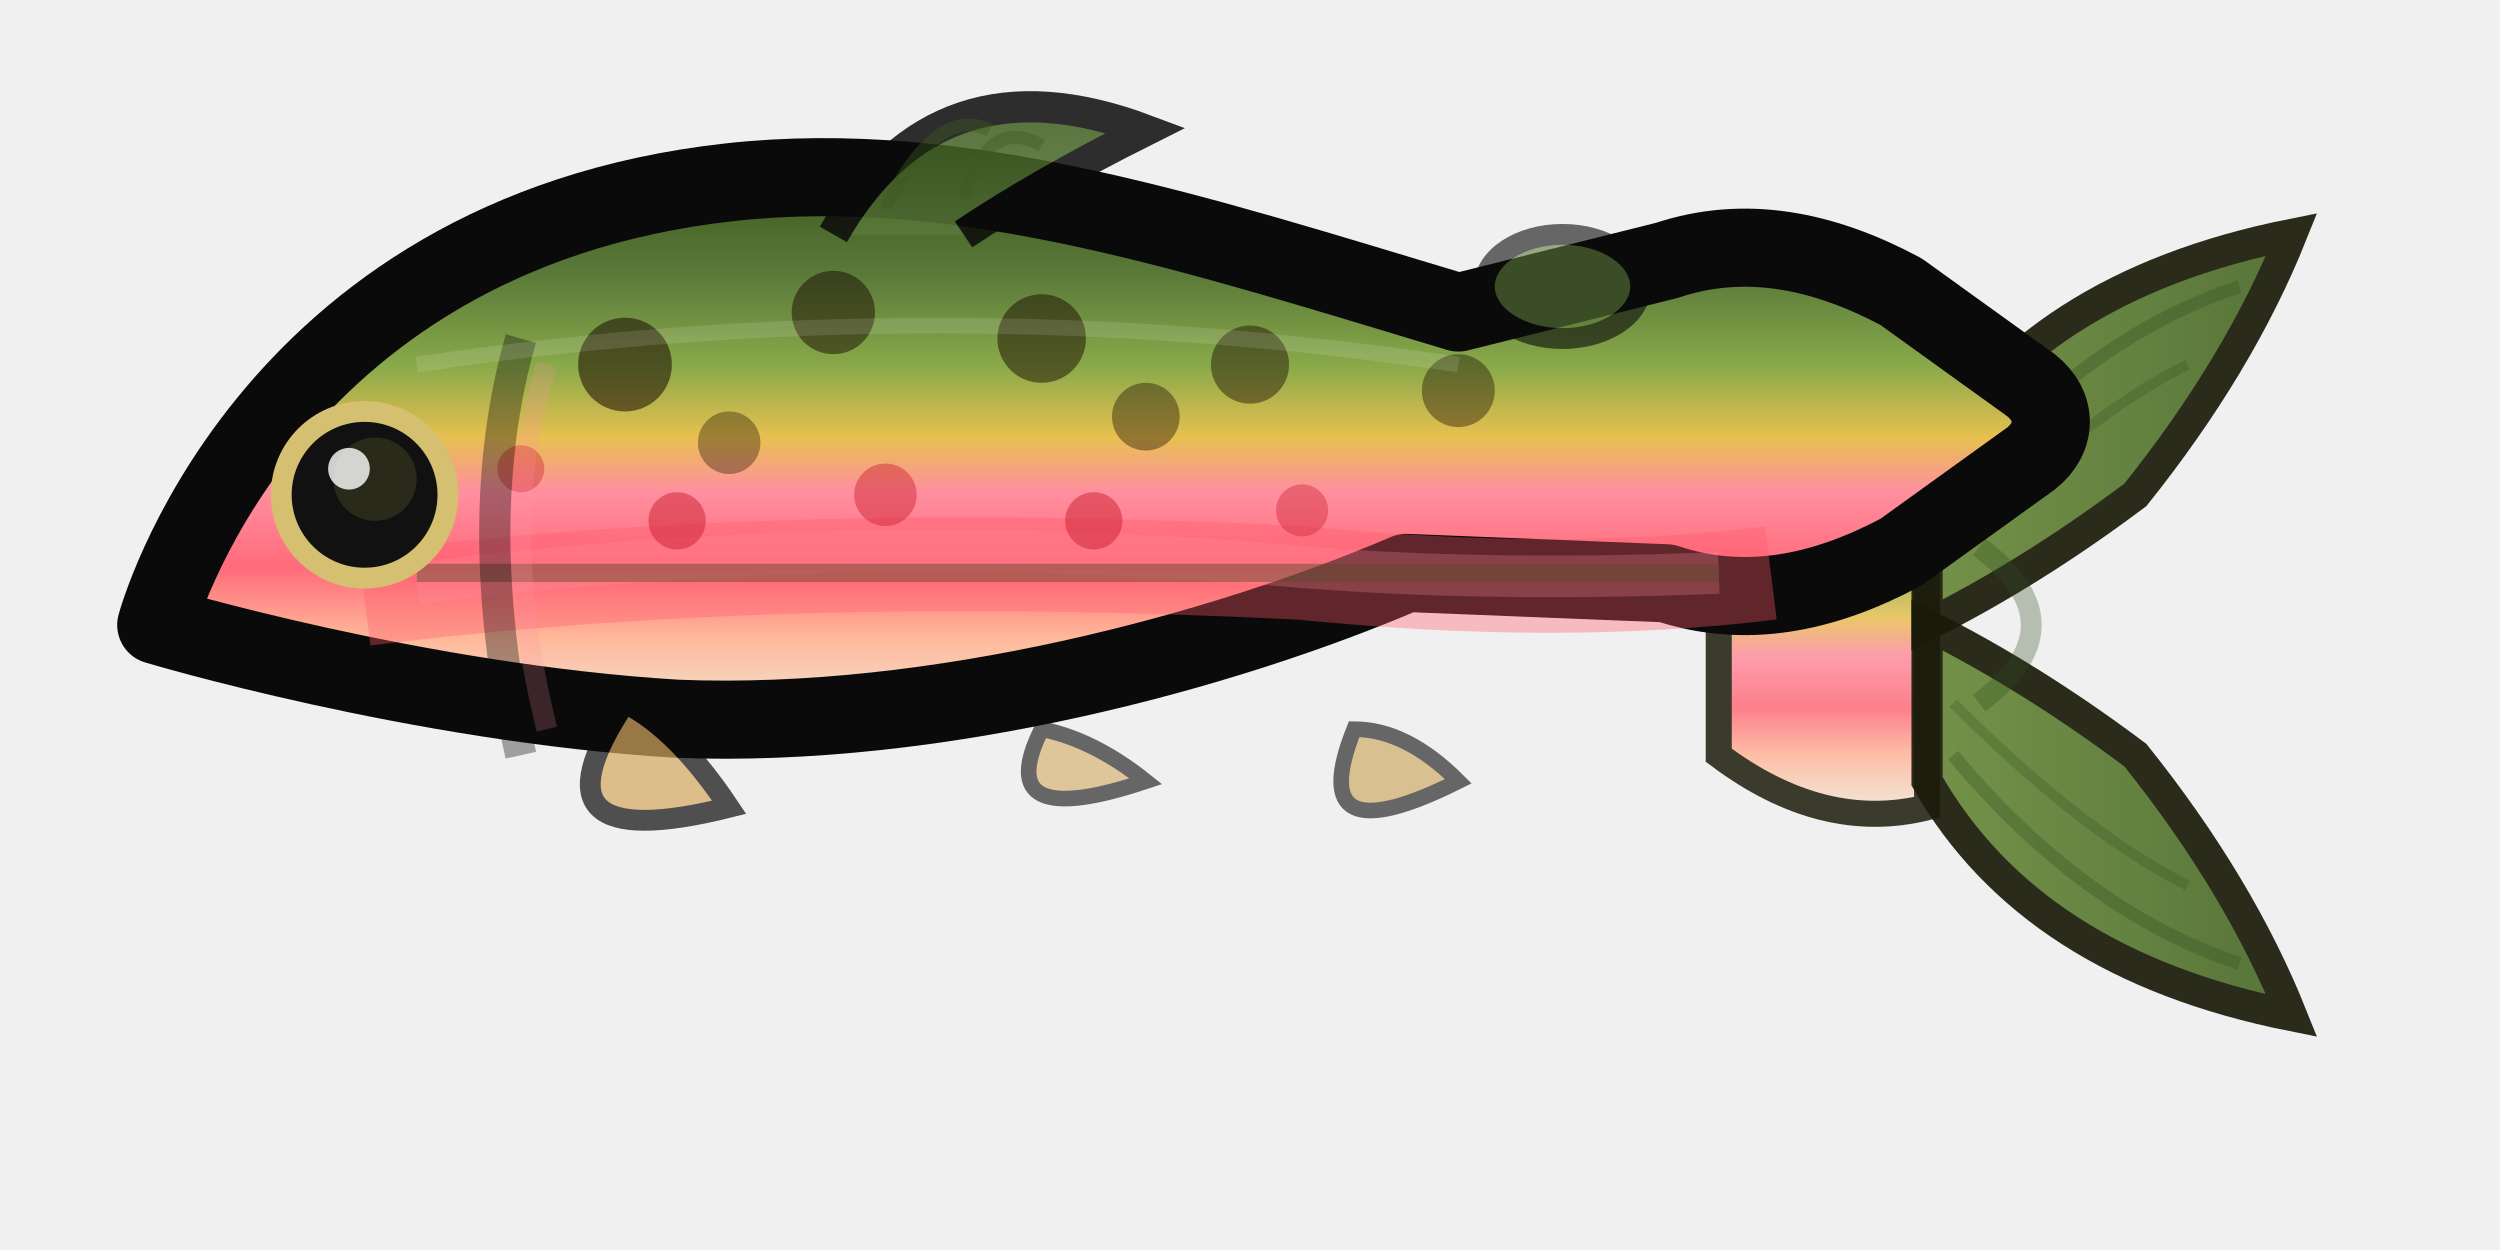
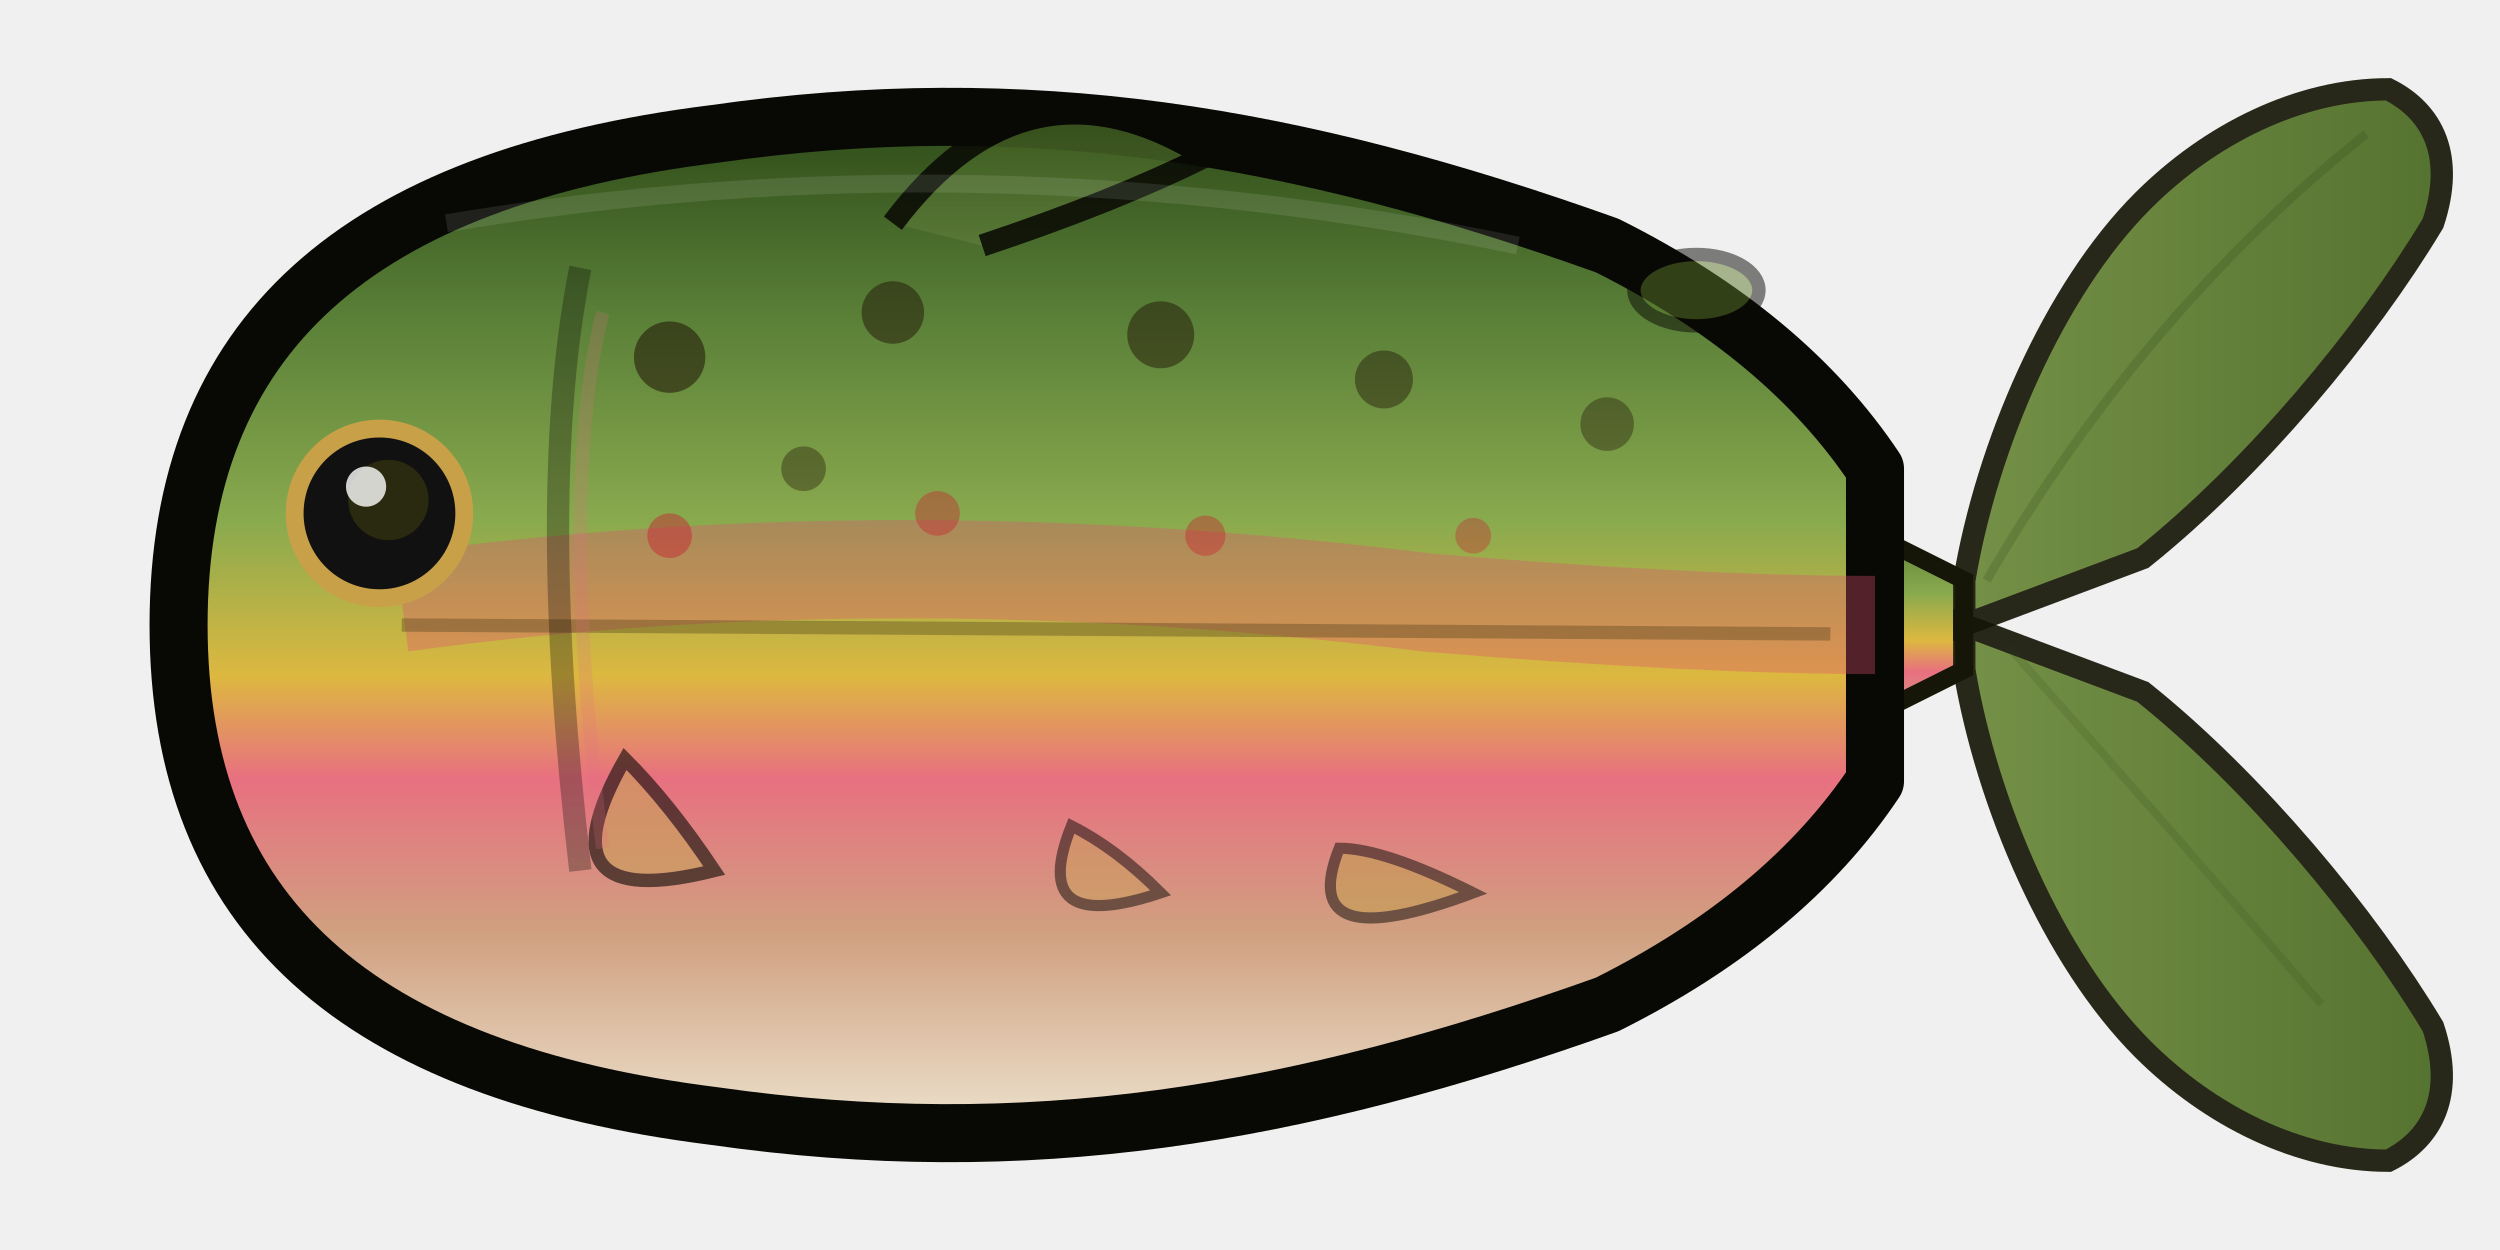
- <svg xmlns="http://www.w3.org/2000/svg" width="48" height="24" viewBox="0 0 48 24">
+ <svg xmlns="http://www.w3.org/2000/svg" viewBox="0 0 56 28">
  <defs>
    <linearGradient id="troutBody" x1="0" y1="0" x2="0" y2="1">
-       <stop offset="0%" stop-color="#3d5a1e" />
-       <stop offset="18%" stop-color="#5a7a3a" />
-       <stop offset="35%" stop-color="#8aaa4a" />
-       <stop offset="48%" stop-color="#e8c050" />
-       <stop offset="58%" stop-color="#ff8fa0" />
-       <stop offset="72%" stop-color="#ff6b7a" />
-       <stop offset="85%" stop-color="#ffb89a" />
-       <stop offset="100%" stop-color="#f0e8d8" />
+       <stop offset="0%" stop-color="#2d4a18" />
+       <stop offset="20%" stop-color="#5a8038" />
+       <stop offset="40%" stop-color="#8aaa4e" />
+       <stop offset="55%" stop-color="#ddb840" />
+       <stop offset="65%" stop-color="#e87080" />
+       <stop offset="80%" stop-color="#d0a080" />
+       <stop offset="100%" stop-color="#ede4d0" />
    </linearGradient>
    <linearGradient id="tailFin" x1="0" y1="0" x2="1" y2="0">
-       <stop offset="0%" stop-color="#6a8a3a" />
-       <stop offset="100%" stop-color="#4a6a2a" />
+       <stop offset="0%" stop-color="#6a8838" />
+       <stop offset="100%" stop-color="#486820" />
    </linearGradient>
    <linearGradient id="dorsalFin" x1="0" y1="1" x2="0" y2="0">
-       <stop offset="0%" stop-color="#5a7a3a" />
+       <stop offset="0%" stop-color="#5a7a38" />
      <stop offset="100%" stop-color="#3d5a1e" />
    </linearGradient>
  </defs>
  <g>
-     <animateTransform attributeName="transform" type="translate" values="0,0; 0.3,-0.12; 0.1,0; -0.2,0.12; 0,0" dur="2.6s" repeatCount="indefinite" />
+     <animateTransform attributeName="transform" type="translate" values="0,0; 0.3,-0.1; 0,0; -0.2,0.1; 0,0" dur="2.6s" repeatCount="indefinite" />
    <g>
-       <animateTransform attributeName="transform" type="rotate" values="0 34 12; 5 34 12; 0 34 12; -5 34 12; 0 34 12" dur="0.9s" repeatCount="indefinite" />
-       <path d="M33 9.5 Q35 8 37 8.5 L37 15.5 Q35 16 33 14.5 Z" fill="url(#troutBody)" stroke="#1a1a0a" stroke-width="0.5" opacity="0.85" />
+       <animateTransform attributeName="transform" type="rotate" values="0 40 14; 5 40 14; 0 40 14; -5 40 14; 0 40 14" dur="0.9s" repeatCount="indefinite" />
+       <path d="M39,10.5 Q42,12 44,13 L44,15 Q42,16 39,17.5" fill="url(#troutBody)" stroke="#161608" stroke-width="0.4" />
      <g>
-         <animateTransform attributeName="transform" type="rotate" values="0 37 12; 8 37 12; 2 37 12; -8 37 12; -2 37 12; 0 37 12" dur="0.7s" repeatCount="indefinite" />
-         <path d="M37 9 Q39 5.5 44 4.5 Q43 7 41 9.5 Q39 11 37 12Z" fill="url(#tailFin)" stroke="#1a1a0a" stroke-width="0.6" opacity="0.92" />
-         <path d="M37 12 Q39 13 41 14.5 Q43 17 44 19.5 Q39 18.5 37 15Z" fill="url(#tailFin)" stroke="#1a1a0a" stroke-width="0.6" opacity="0.92" />
-         <path d="M38 10.5 Q40 12 38 13.5" stroke="#2a4a1a" stroke-width="0.4" fill="none" opacity="0.3" />
-         <path d="M37.5 9.5 Q40 6.5 43 5.5" stroke="#2a4a1a" stroke-width="0.25" fill="none" opacity="0.3" />
-         <path d="M37.5 10.5 Q40 8 42 7" stroke="#2a4a1a" stroke-width="0.2" fill="none" opacity="0.25" />
-         <path d="M37.5 13.5 Q40 16 42 17" stroke="#2a4a1a" stroke-width="0.2" fill="none" opacity="0.25" />
-         <path d="M37.5 14.5 Q40 17.5 43 18.5" stroke="#2a4a1a" stroke-width="0.25" fill="none" opacity="0.3" />
+         <animateTransform attributeName="transform" type="rotate" values="0 44 14; 6 44 14; 0 44 14; -6 44 14; 0 44 14" dur="0.65s" repeatCount="indefinite" />
+         <path d="M44,13 C44.5,10 46,6.5 48,4.5 C49.5,3 51.5,2 53.5,2 C54.5,2.5 55,3.5 54.5,5 C53,7.5 50.5,10.5 48,12.5 L44,14 Z" fill="url(#tailFin)" stroke="#161608" stroke-width="0.5" opacity="0.92" />
+         <path d="M44,14 L48,15.5 C50.5,17.5 53,20.5 54.5,23 C55,24.5 54.5,25.5 53.5,26 C51.5,26 49.5,25 48,23.5 C46,21.5 44.5,18 44,15 Z" fill="url(#tailFin)" stroke="#161608" stroke-width="0.5" opacity="0.92" />
+         <path d="M44.5,13 Q48,7 53,3" stroke="#2a4012" stroke-width="0.2" fill="none" opacity="0.2" />
+         <path d="M45,14.5 Q49,19 52,22.5" stroke="#2a4012" stroke-width="0.18" fill="none" opacity="0.15" />
      </g>
    </g>
-     <path d="M3 12C3 12 5 4.5 14 3.5c4.5-.5 9 1 14 2.5l4-1c1.5-.5 3-.2 4.5.6l2.5 1.8c.5.4.5 1 0 1.4l-2.5 1.8c-1.5.8-3 1.1-4.5.6L27 11c-3.5 1.5-9 3-14 2.8C8 13.5 3 12 3 12z" fill="url(#troutBody)" stroke="#0a0a0a" stroke-width="1.5" stroke-linejoin="round">
-       <animate attributeName="d" dur="1.8s" repeatCount="indefinite" values="M3 12C3 12 5 4.5 14 3.5c4.5-.5 9 1 14 2.5l4-1c1.5-.5 3-.2 4.5.6l2.5 1.8c.5.4.5 1 0 1.4l-2.5 1.8c-1.5.8-3 1.1-4.5.6L27 11c-3.5 1.5-9 3-14 2.8C8 13.5 3 12 3 12z;                M3 12C3 12 5 4.8 14 3.8c4.5-.5 9 0.8 14 2.2l4-0.8c1.5-.5 3-.2 4.5.6l2.5 1.6c.5.4.5 1 0 1.4l-2.5 1.6c-1.5.8-3 1.1-4.5.6L27 10.8c-3.5 1.3-9 2.8-14 2.5C8 13 3 12 3 12z;                M3 12C3 12 5 4.5 14 3.5c4.5-.5 9 1 14 2.5l4-1c1.5-.5 3-.2 4.5.6l2.5 1.8c.5.4.5 1 0 1.4l-2.5 1.8c-1.5.8-3 1.1-4.5.6L27 11c-3.5 1.5-9 3-14 2.8C8 13.5 3 12 3 12z;                M3 12C3 12 5 4.2 14 3.2c4.5-.5 9 1.2 14 2.8l4-1.2c1.5-.5 3-.2 4.5.6l2.5 2c.5.4.5 1 0 1.4l-2.5 2c-1.5.8-3 1.1-4.5.6L27 11.2c-3.5 1.7-9 3.2-14 3C8 14 3 12 3 12z;                M3 12C3 12 5 4.5 14 3.5c4.5-.5 9 1 14 2.5l4-1c1.5-.5 3-.2 4.5.6l2.5 1.8c.5.4.5 1 0 1.4l-2.5 1.8c-1.5.8-3 1.1-4.5.6L27 11c-3.5 1.5-9 3-14 2.8C8 13.5 3 12 3 12z" />
+     <path d="M4,14 C4,7.5 8,4 16,3 C23,2 29,3 36,5.5 Q40,7.5 42,10.5 L42,17.5 Q40,20.5 36,22.5 C29,25 23,26 16,25 C8,24 4,20.5 4,14 Z" fill="url(#troutBody)" stroke="#080804" stroke-width="1.3" stroke-linejoin="round">
+       <animate attributeName="d" dur="2s" repeatCount="indefinite" values="M4,14 C4,7.5 8,4 16,3 C23,2 29,3 36,5.5 Q40,7.5 42,10.5 L42,17.5 Q40,20.5 36,22.5 C29,25 23,26 16,25 C8,24 4,20.5 4,14 Z;                M4,14 C4,8 8,4.5 16,3.5 C23,2.5 29,3.3 36,5.8 Q40,7.8 42,11 L42,17 Q40,20 36,22 C29,24.5 23,25.5 16,24.5 C8,23.5 4,20 4,14 Z;                M4,14 C4,7.5 8,4 16,3 C23,2 29,3 36,5.5 Q40,7.5 42,10.5 L42,17.5 Q40,20.5 36,22.5 C29,25 23,26 16,25 C8,24 4,20.5 4,14 Z" />
    </path>
-     <path d="M7 11.5 Q15 10.5 25 11 Q30 11.5 34 11" stroke="#ff5a6a" stroke-width="1.8" fill="none" opacity="0.35" />
-     <path d="M8 11.2 Q16 10.2 24 10.8 Q28 11.2 33 11" stroke="#ff8fa0" stroke-width="0.8" fill="none" opacity="0.25" />
-     <path d="M8 11h25" stroke="#5a4a2a" stroke-width="0.35" opacity="0.45" />
-     <circle cx="12" cy="7" r="0.9" fill="#1a0a00" opacity="0.55" />
-     <circle cx="16" cy="6" r="0.8" fill="#1a0a00" opacity="0.5" />
-     <circle cx="20" cy="6.5" r="0.85" fill="#1a0a00" opacity="0.5" />
-     <circle cx="24" cy="7" r="0.75" fill="#1a0a00" opacity="0.45" />
-     <circle cx="28" cy="7.5" r="0.7" fill="#1a0a00" opacity="0.4" />
-     <circle cx="14" cy="8.5" r="0.6" fill="#1a0a00" opacity="0.35" />
-     <circle cx="22" cy="8" r="0.65" fill="#1a0a00" opacity="0.4" />
-     <circle cx="13" cy="10" r="0.55" fill="#cc2030" opacity="0.5" />
-     <circle cx="17" cy="9.5" r="0.6" fill="#cc2030" opacity="0.45" />
-     <circle cx="21" cy="10" r="0.55" fill="#cc2030" opacity="0.5" />
-     <circle cx="25" cy="9.8" r="0.5" fill="#cc2030" opacity="0.4" />
-     <circle cx="10" cy="9" r="0.45" fill="#cc2030" opacity="0.4" />
+     <path d="M9,13.5 Q20,12 32,13.5 Q38,14 42,14" stroke="#e05070" stroke-width="2.2" fill="none" opacity="0.35" />
+     <path d="M9,14 L41,14.2" stroke="#483818" stroke-width="0.3" opacity="0.35" />
+     <circle cx="15" cy="8" r="0.8" fill="#1a0800" opacity="0.5" />
+     <circle cx="20" cy="7" r="0.7" fill="#1a0800" opacity="0.45" />
+     <circle cx="26" cy="7.5" r="0.75" fill="#1a0800" opacity="0.45" />
+     <circle cx="31" cy="8.5" r="0.65" fill="#1a0800" opacity="0.4" />
+     <circle cx="36" cy="9.5" r="0.6" fill="#1a0800" opacity="0.35" />
+     <circle cx="18" cy="10.5" r="0.5" fill="#1a0800" opacity="0.35" />
+     <circle cx="15" cy="12" r="0.5" fill="#c82030" opacity="0.45" />
+     <circle cx="21" cy="11.5" r="0.5" fill="#c82030" opacity="0.4" />
+     <circle cx="27" cy="12" r="0.45" fill="#c82030" opacity="0.4" />
+     <circle cx="33" cy="12" r="0.4" fill="#c82030" opacity="0.35" />
    <g>
-       <animateTransform attributeName="transform" type="rotate" values="0 18 4; -2.5 18 4; 0 18 4; 2 18 4; 0 18 4" dur="2.4s" repeatCount="indefinite" />
-       <path d="M16 4.5 Q18 1 22 2.5 Q20 3.5 18.5 4.5" fill="url(#dorsalFin)" stroke="#0a0a0a" stroke-width="0.6" opacity="0.85" />
-       <path d="M17 4 Q18 2 19 2.5" stroke="#3d5a1e" stroke-width="0.25" fill="none" opacity="0.4" />
-       <path d="M18.5 3.8 Q19 2.2 20 2.8" stroke="#3d5a1e" stroke-width="0.25" fill="none" opacity="0.4" />
+       <animateTransform attributeName="transform" type="rotate" values="0 23 5; -2 23 5; 0 23 5; 2 23 5; 0 23 5" dur="2.4s" repeatCount="indefinite" />
+       <path d="M20,5 Q23,1 27,3.5 Q25,4.5 22,5.5" fill="url(#dorsalFin)" stroke="#080804" stroke-width="0.5" opacity="0.85" />
    </g>
-     <ellipse cx="30" cy="5.5" rx="1.5" ry="1" fill="#5a7a3a" stroke="#0a0a0a" stroke-width="0.4" opacity="0.6" />
+     <ellipse cx="38" cy="6.5" rx="1.4" ry="0.8" fill="#5a7828" stroke="#080804" stroke-width="0.3" opacity="0.5" />
    <g>
-       <animateTransform attributeName="transform" type="rotate" values="0 13 14; 6 13 14; 0 13 14; -4 13 14; 0 13 14" dur="1.3s" repeatCount="indefinite" />
-       <path d="M12 13.5 Q10 16.5 14 15.5 Q13 14 12 13.5z" fill="#d4a860" stroke="#0a0a0a" stroke-width="0.4" opacity="0.7" />
+       <animateTransform attributeName="transform" type="rotate" values="0 15 18; 5 15 18; 0 15 18; -3 15 18; 0 15 18" dur="1.3s" repeatCount="indefinite" />
+       <path d="M14,17 Q12,20.5 16,19.5 Q15,18 14,17 Z" fill="#c8a058" stroke="#080804" stroke-width="0.3" opacity="0.6" />
    </g>
-     <path d="M20 14 Q19 16 22 15 Q21 14.2 20 14z" fill="#d4a860" stroke="#0a0a0a" stroke-width="0.3" opacity="0.6" />
-     <path d="M26 14 Q25 16.5 28 15 Q27 14 26 14z" fill="#c9a050" stroke="#0a0a0a" stroke-width="0.3" opacity="0.6" />
-     <path d="M10 6.5 Q9 10 10 14.5" stroke="#0a0a0a" stroke-width="0.6" fill="none" opacity="0.35" />
-     <path d="M10.5 7 Q9.5 10 10.5 14" stroke="#ff8fa0" stroke-width="0.4" fill="none" opacity="0.2" />
-     <circle cx="7" cy="9.5" r="1.6" fill="#111" stroke="#d4c070" stroke-width="0.4" />
-     <circle cx="7.2" cy="9.2" r="0.8" fill="#2a2a1a" />
-     <circle cx="6.7" cy="9" r="0.4" fill="#fff" opacity="0.8" />
-     <path d="M3 12 Q2.5 11.5 3.5 11" stroke="#0a0a0a" stroke-width="0.5" fill="none" opacity="0.5" />
-     <path d="M8 7 Q18 5.5 28 7" stroke="#fff" stroke-width="0.3" fill="none" opacity="0.12" />
+     <path d="M24,18.5 Q23,21 26,20 Q25,19 24,18.5 Z" fill="#c8a058" stroke="#080804" stroke-width="0.25" opacity="0.5" />
+     <path d="M30,19 Q29,21.5 33,20 Q31,19 30,19 Z" fill="#c0a048" stroke="#080804" stroke-width="0.25" opacity="0.5" />
+     <path d="M13,6 Q12,11 13,19.5" stroke="#080804" stroke-width="0.5" fill="none" opacity="0.3" />
+     <path d="M13.5,7 Q12.5,11 13.5,19" stroke="#e07080" stroke-width="0.3" fill="none" opacity="0.2" />
+     <circle cx="8.5" cy="11.5" r="1.9" fill="#111" stroke="#c8a048" stroke-width="0.4" />
+     <circle cx="8.7" cy="11.2" r="0.9" fill="#2a2a10" />
+     <circle cx="8.2" cy="10.9" r="0.45" fill="#fff" opacity="0.8" />
+     <path d="M4,14 Q3.3,13 4.5,12.2" stroke="#080804" stroke-width="0.5" fill="none" opacity="0.45" />
+     <path d="M10,5 Q22,3 34,5.5" stroke="#fff" stroke-width="0.4" fill="none" opacity="0.1" />
  </g>
</svg>
